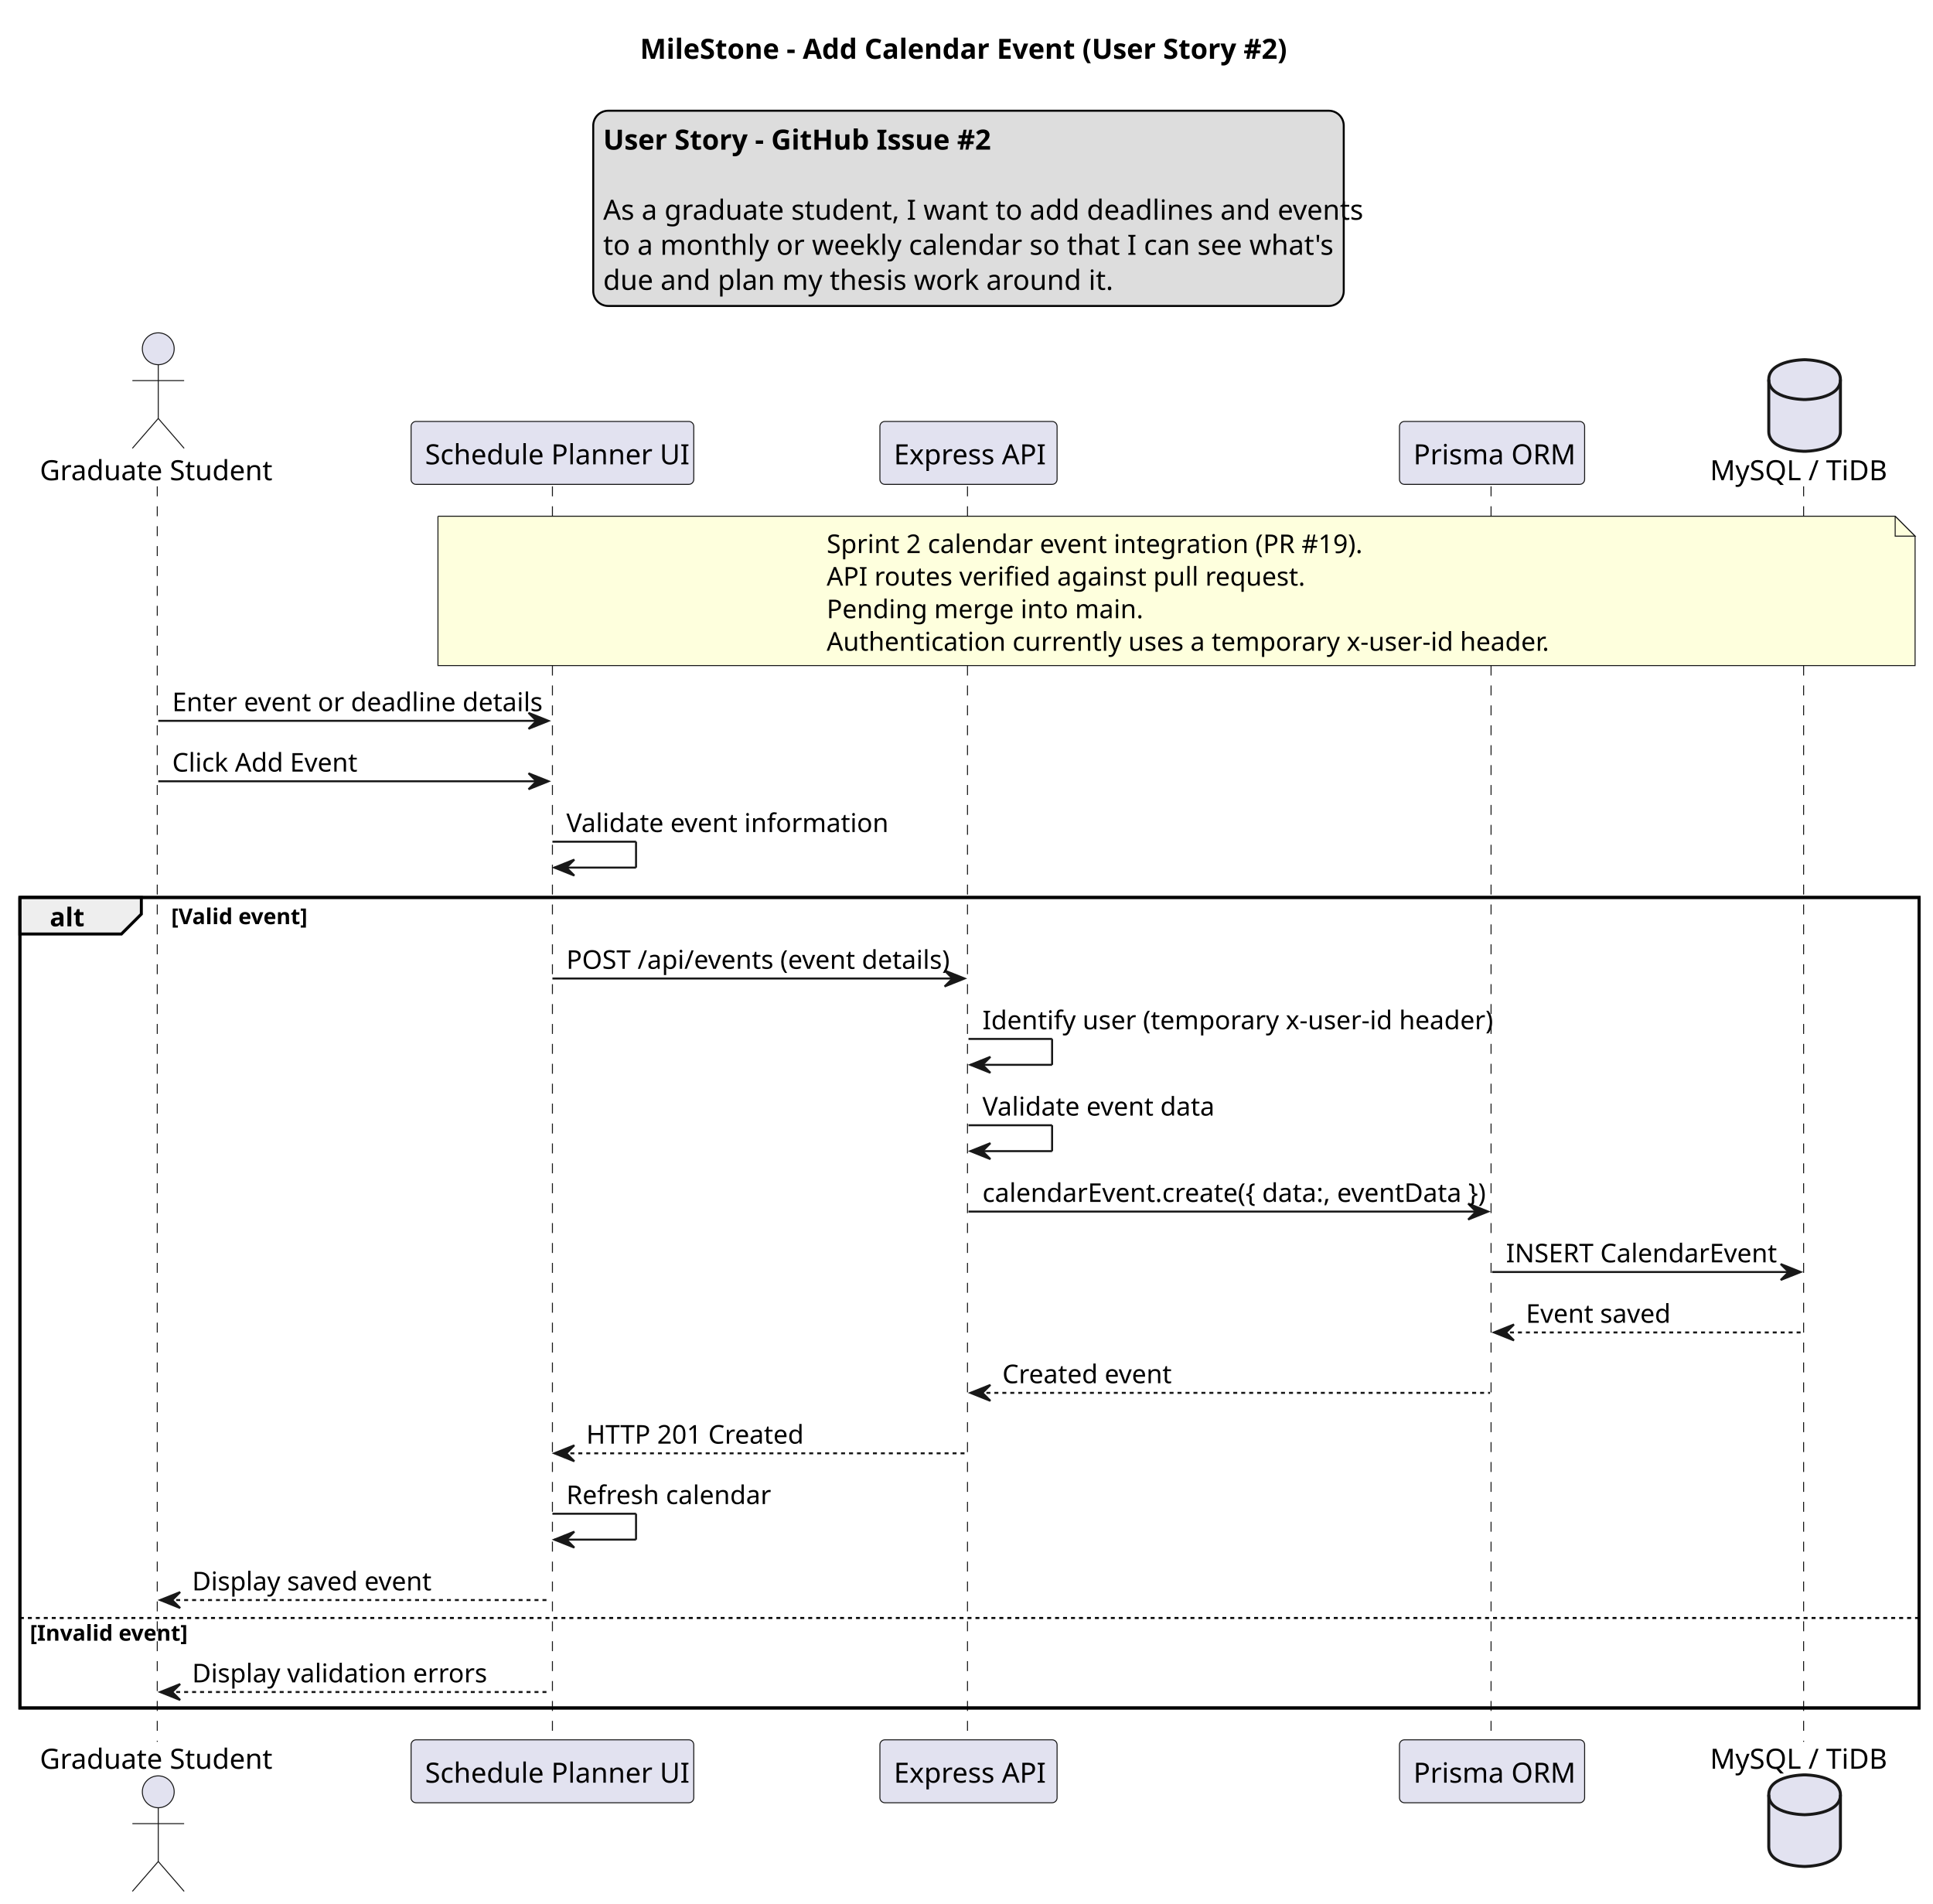
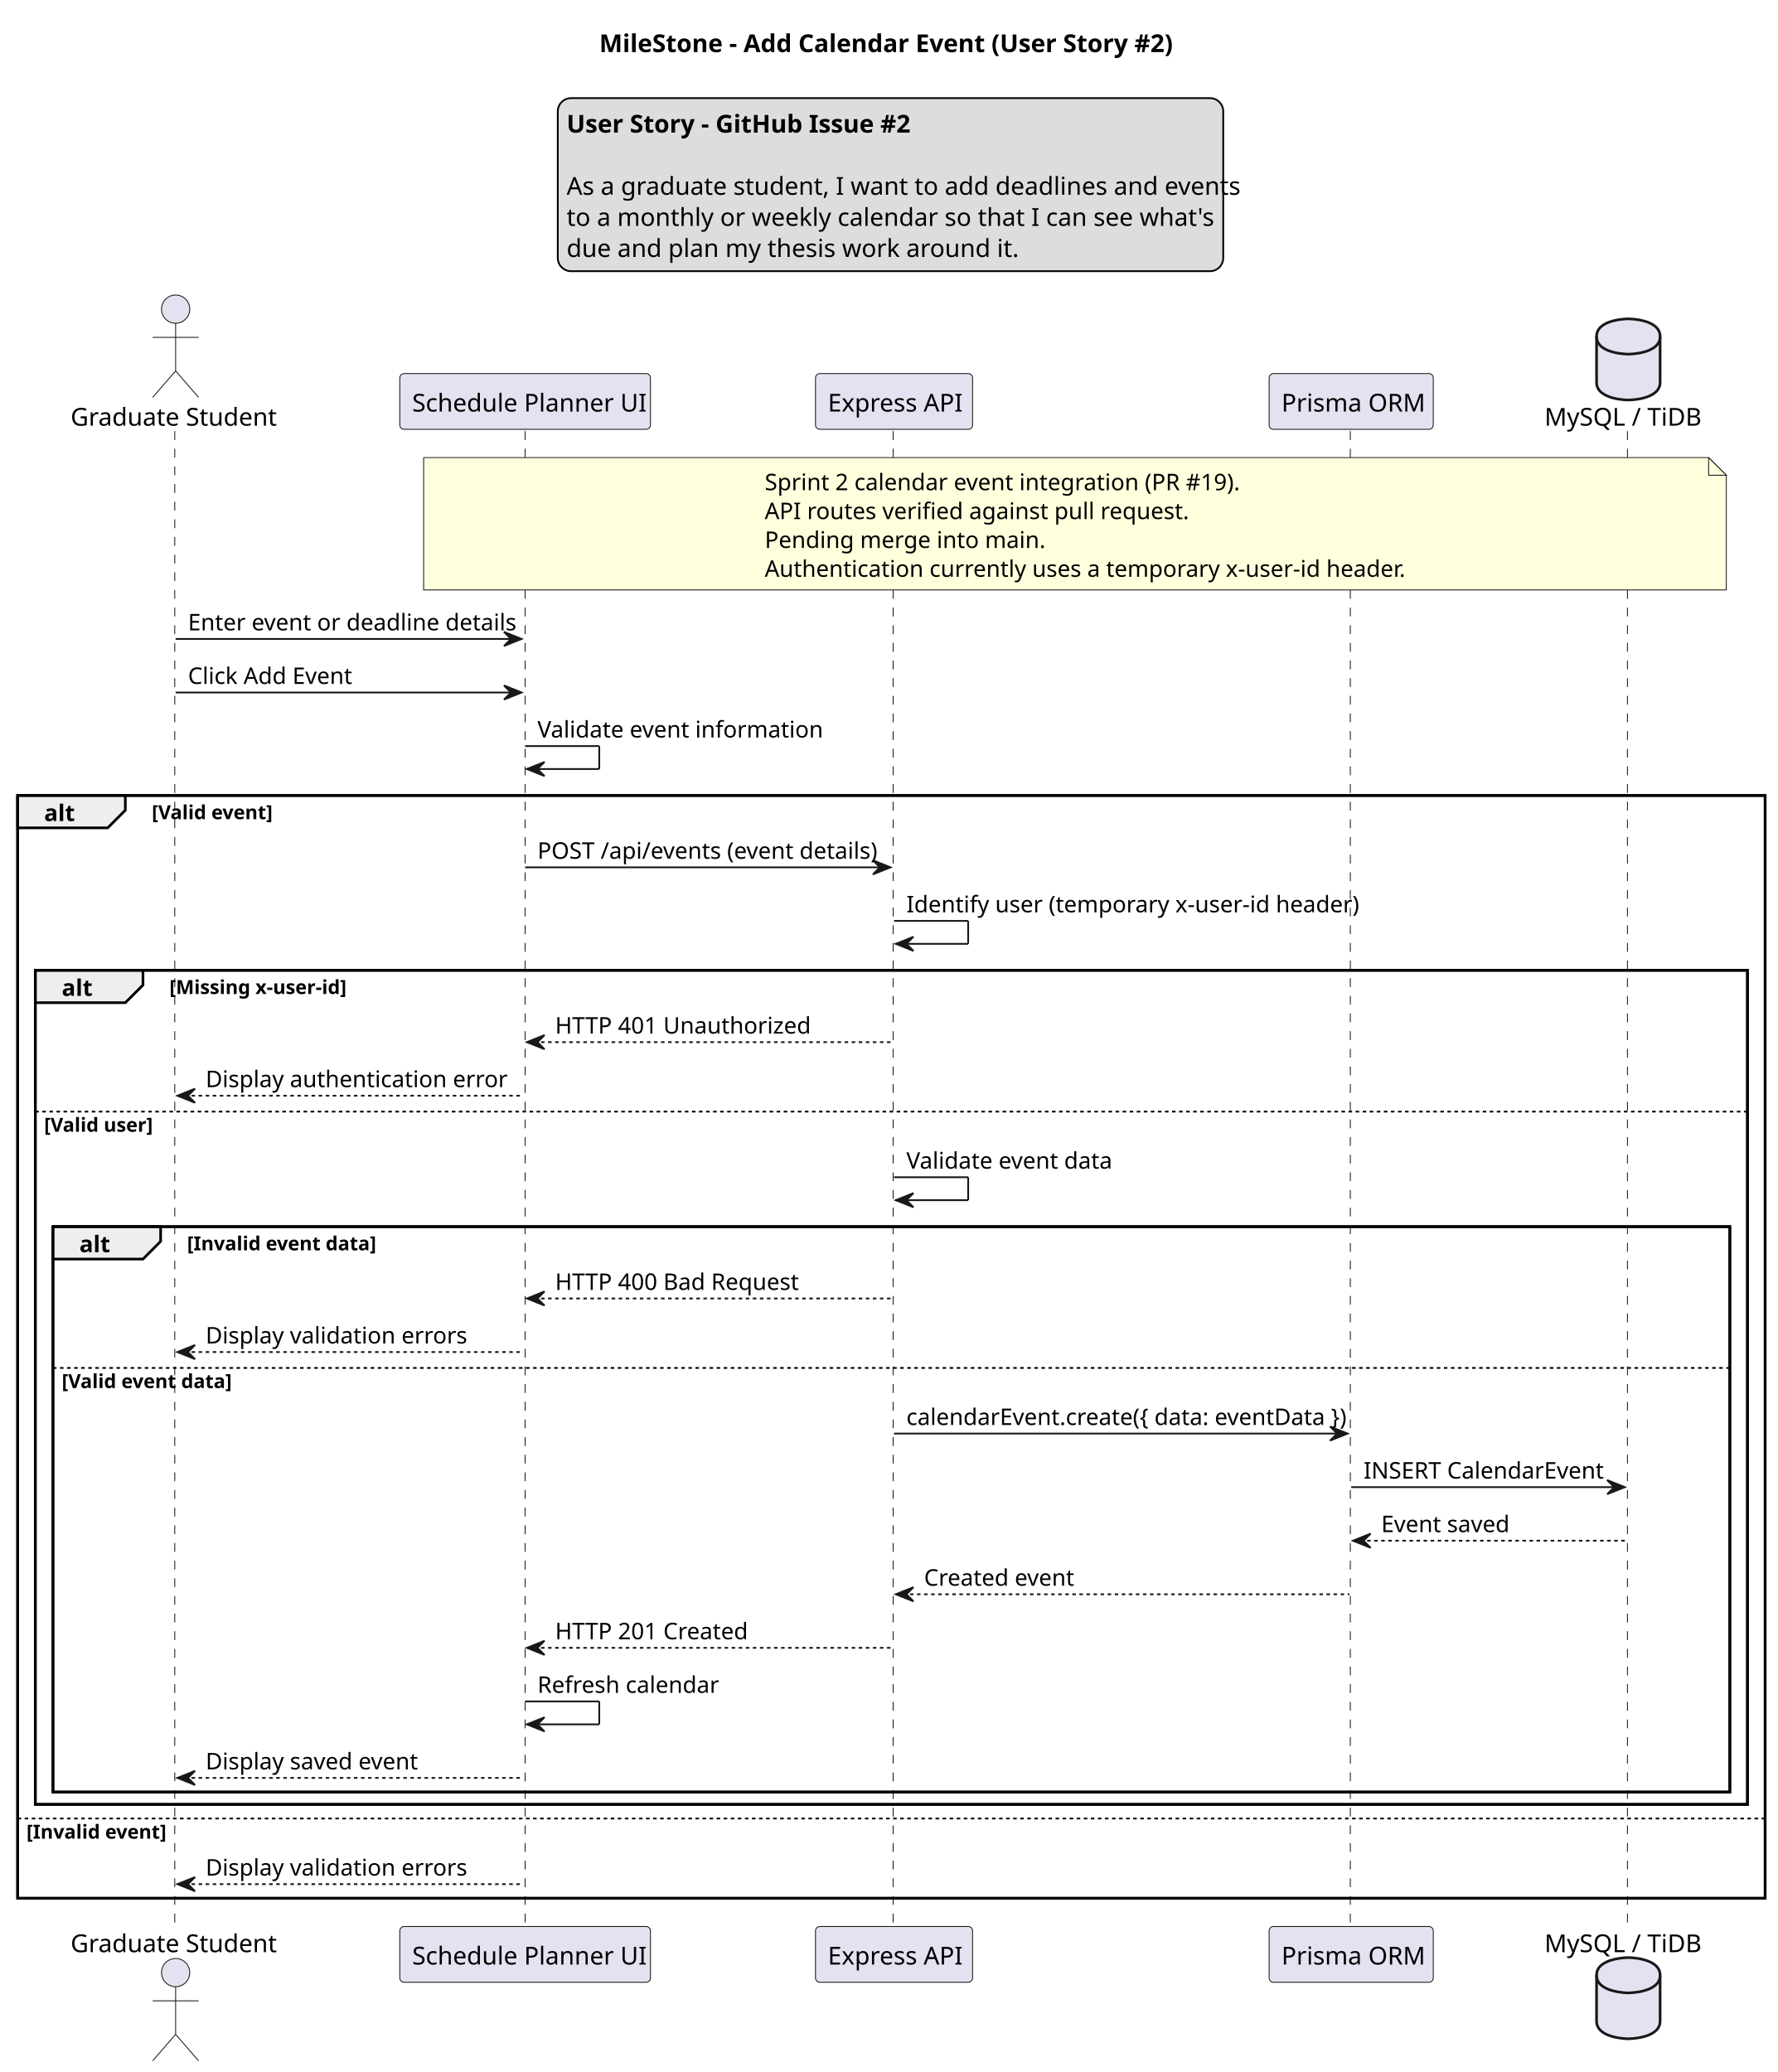
- <svg xmlns="http://www.w3.org/2000/svg" contentStyleType="text/css" height="956px" preserveAspectRatio="none" style="width:971px;height:956px;background:#FFFFFF;" version="1.1" viewBox="0 0 971 956" width="971px" zoomAndPan="magnify">
+ <svg xmlns="http://www.w3.org/2000/svg" contentStyleType="text/css" height="1174px" preserveAspectRatio="none" style="width:1007px;height:1174px;background:#FFFFFF;" version="1.1" viewBox="0 0 1007 1174" width="1007px" zoomAndPan="magnify">
  <defs />
  <g>
-     <text fill="#000000" font-family="sans-serif" font-size="14" font-weight="bold" lengthAdjust="spacing" textLength="330" x="321.5" y="29.533">MileStone - Add Calendar Event (User Story #2)</text>
-     <rect fill="none" height="407.055" style="stroke:#000000;stroke-width:1.5;" width="954" x="10" y="450.727" />
-     <line style="stroke:#181818;stroke-width:0.5;stroke-dasharray:5.0,5.0;" x1="79" x2="79" y1="244.266" y2="874.781" />
-     <line style="stroke:#181818;stroke-width:0.5;stroke-dasharray:5.0,5.0;" x1="277.5" x2="277.5" y1="244.266" y2="874.781" />
-     <line style="stroke:#181818;stroke-width:0.5;stroke-dasharray:5.0,5.0;" x1="486" x2="486" y1="244.266" y2="874.781" />
-     <line style="stroke:#181818;stroke-width:0.5;stroke-dasharray:5.0,5.0;" x1="749" x2="749" y1="244.266" y2="874.781" />
-     <line style="stroke:#181818;stroke-width:0.5;stroke-dasharray:5.0,5.0;" x1="906" x2="906" y1="244.266" y2="874.781" />
-     <text fill="#000000" font-family="sans-serif" font-size="14" lengthAdjust="spacing" textLength="113" x="20" y="241.19">Graduate Student</text>
-     <ellipse cx="79.5" cy="175.156" fill="#E2E2F0" rx="8" ry="8" style="stroke:#181818;stroke-width:0.5;" />
-     <path d="M79.5,183.156 L79.5,210.156 M66.5,191.156 L92.5,191.156 M79.5,210.156 L66.5,225.156 M79.5,210.156 L92.5,225.156 " fill="none" style="stroke:#181818;stroke-width:0.5;" />
-     <text fill="#000000" font-family="sans-serif" font-size="14" lengthAdjust="spacing" textLength="113" x="20" y="888.314">Graduate Student</text>
-     <ellipse cx="79.5" cy="899.891" fill="#E2E2F0" rx="8" ry="8" style="stroke:#181818;stroke-width:0.5;" />
-     <path d="M79.5,907.891 L79.5,934.891 M66.5,915.891 L92.5,915.891 M79.5,934.891 L66.5,949.891 M79.5,934.891 L92.5,949.891 " fill="none" style="stroke:#181818;stroke-width:0.5;" />
-     <rect fill="#E2E2F0" height="31.609" rx="2.5" ry="2.5" style="stroke:#181818;stroke-width:0.5;" width="142" x="206.5" y="211.656" />
-     <text fill="#000000" font-family="sans-serif" font-size="14" lengthAdjust="spacing" textLength="128" x="213.5" y="233.19">Schedule Planner UI</text>
-     <rect fill="#E2E2F0" height="31.609" rx="2.5" ry="2.5" style="stroke:#181818;stroke-width:0.5;" width="142" x="206.5" y="873.781" />
-     <text fill="#000000" font-family="sans-serif" font-size="14" lengthAdjust="spacing" textLength="128" x="213.5" y="895.314">Schedule Planner UI</text>
-     <rect fill="#E2E2F0" height="31.609" rx="2.5" ry="2.5" style="stroke:#181818;stroke-width:0.5;" width="89" x="442" y="211.656" />
-     <text fill="#000000" font-family="sans-serif" font-size="14" lengthAdjust="spacing" textLength="75" x="449" y="233.19">Express API</text>
-     <rect fill="#E2E2F0" height="31.609" rx="2.5" ry="2.5" style="stroke:#181818;stroke-width:0.5;" width="89" x="442" y="873.781" />
-     <text fill="#000000" font-family="sans-serif" font-size="14" lengthAdjust="spacing" textLength="75" x="449" y="895.314">Express API</text>
-     <rect fill="#E2E2F0" height="31.609" rx="2.5" ry="2.5" style="stroke:#181818;stroke-width:0.5;" width="93" x="703" y="211.656" />
-     <text fill="#000000" font-family="sans-serif" font-size="14" lengthAdjust="spacing" textLength="79" x="710" y="233.19">Prisma ORM</text>
-     <rect fill="#E2E2F0" height="31.609" rx="2.5" ry="2.5" style="stroke:#181818;stroke-width:0.5;" width="93" x="703" y="873.781" />
-     <text fill="#000000" font-family="sans-serif" font-size="14" lengthAdjust="spacing" textLength="79" x="710" y="895.314">Prisma ORM</text>
-     <text fill="#000000" font-family="sans-serif" font-size="14" lengthAdjust="spacing" textLength="89" x="859" y="241.19">MySQL / TiDB</text>
-     <path d="M888.5,190.656 C888.5,180.656 906.5,180.656 906.5,180.656 C906.5,180.656 924.5,180.656 924.5,190.656 L924.5,216.656 C924.5,226.656 906.5,226.656 906.5,226.656 C906.5,226.656 888.5,226.656 888.5,216.656 L888.5,190.656 " fill="#E2E2F0" style="stroke:#181818;stroke-width:1.5;" />
-     <path d="M888.5,190.656 C888.5,200.656 906.5,200.656 906.5,200.656 C906.5,200.656 924.5,200.656 924.5,190.656 " fill="none" style="stroke:#181818;stroke-width:1.5;" />
-     <text fill="#000000" font-family="sans-serif" font-size="14" lengthAdjust="spacing" textLength="89" x="859" y="888.314">MySQL / TiDB</text>
-     <path d="M888.5,901.391 C888.5,891.391 906.5,891.391 906.5,891.391 C906.5,891.391 924.5,891.391 924.5,901.391 L924.5,927.391 C924.5,937.391 906.5,937.391 906.5,937.391 C906.5,937.391 888.5,937.391 888.5,927.391 L888.5,901.391 " fill="#E2E2F0" style="stroke:#181818;stroke-width:1.5;" />
-     <path d="M888.5,901.391 C888.5,911.391 906.5,911.391 906.5,911.391 C906.5,911.391 924.5,911.391 924.5,901.391 " fill="none" style="stroke:#181818;stroke-width:1.5;" />
-     <path d="M220,259.266 L220,334.266 L962,334.266 L962,269.266 L952,259.266 L220,259.266 " fill="#FEFFDD" style="stroke:#181818;stroke-width:0.5;" />
-     <path d="M952,259.266 L952,269.266 L962,269.266 L952,259.266 " fill="#FEFFDD" style="stroke:#181818;stroke-width:0.5;" />
-     <text fill="#000000" font-family="sans-serif" font-size="13" lengthAdjust="spacing" textLength="255" x="415.25" y="277.761">Sprint 2 calendar event integration (PR #19).</text>
-     <text fill="#000000" font-family="sans-serif" font-size="13" lengthAdjust="spacing" textLength="225" x="415.25" y="294.112">API routes verified against pull request.</text>
-     <text fill="#000000" font-family="sans-serif" font-size="13" lengthAdjust="spacing" textLength="148" x="415.25" y="310.464">Pending merge into main.</text>
-     <text fill="#000000" font-family="sans-serif" font-size="13" lengthAdjust="spacing" textLength="343" x="415.25" y="326.815">Authentication currently uses a temporary x-user-id header.</text>
-     <polygon fill="#181818" points="265.5,358.023,275.5,362.023,265.5,366.023,269.5,362.023" style="stroke:#181818;stroke-width:1.0;" />
-     <line style="stroke:#181818;stroke-width:1.0;" x1="79.5" x2="271.5" y1="362.023" y2="362.023" />
-     <text fill="#000000" font-family="sans-serif" font-size="13" lengthAdjust="spacing" textLength="174" x="86.5" y="357.167">Enter event or deadline details</text>
-     <polygon fill="#181818" points="265.5,388.375,275.5,392.375,265.5,396.375,269.5,392.375" style="stroke:#181818;stroke-width:1.0;" />
-     <line style="stroke:#181818;stroke-width:1.0;" x1="79.5" x2="271.5" y1="392.375" y2="392.375" />
-     <text fill="#000000" font-family="sans-serif" font-size="13" lengthAdjust="spacing" textLength="92" x="86.5" y="387.519">Click Add Event</text>
-     <line style="stroke:#181818;stroke-width:1.0;" x1="277.5" x2="319.5" y1="422.727" y2="422.727" />
-     <line style="stroke:#181818;stroke-width:1.0;" x1="319.5" x2="319.5" y1="422.727" y2="435.727" />
-     <line style="stroke:#181818;stroke-width:1.0;" x1="278.5" x2="319.5" y1="435.727" y2="435.727" />
-     <polygon fill="#181818" points="288.5,431.727,278.5,435.727,288.5,439.727,284.5,435.727" style="stroke:#181818;stroke-width:1.0;" />
-     <text fill="#000000" font-family="sans-serif" font-size="13" lengthAdjust="spacing" textLength="148" x="284.5" y="417.87">Validate event information</text>
+     <text fill="#000000" font-family="sans-serif" font-size="14" font-weight="bold" lengthAdjust="spacing" textLength="330" x="339.5" y="29.533">MileStone - Add Calendar Event (User Story #2)</text>
+     <rect fill="none" height="624.836" style="stroke:#000000;stroke-width:1.5;" width="990" x="10" y="450.727" />
+     <rect fill="none" height="472.594" style="stroke:#000000;stroke-width:1.5;" width="970" x="20" y="549.781" />
+     <rect fill="none" height="320.352" style="stroke:#000000;stroke-width:1.5;" width="950" x="30" y="695.023" />
+     <line style="stroke:#181818;stroke-width:0.5;stroke-dasharray:5.0,5.0;" x1="99" x2="99" y1="244.266" y2="1092.562" />
+     <line style="stroke:#181818;stroke-width:0.5;stroke-dasharray:5.0,5.0;" x1="297.5" x2="297.5" y1="244.266" y2="1092.562" />
+     <line style="stroke:#181818;stroke-width:0.5;stroke-dasharray:5.0,5.0;" x1="506" x2="506" y1="244.266" y2="1092.562" />
+     <line style="stroke:#181818;stroke-width:0.5;stroke-dasharray:5.0,5.0;" x1="765" x2="765" y1="244.266" y2="1092.562" />
+     <line style="stroke:#181818;stroke-width:0.5;stroke-dasharray:5.0,5.0;" x1="922" x2="922" y1="244.266" y2="1092.562" />
+     <text fill="#000000" font-family="sans-serif" font-size="14" lengthAdjust="spacing" textLength="113" x="40" y="241.19">Graduate Student</text>
+     <ellipse cx="99.5" cy="175.156" fill="#E2E2F0" rx="8" ry="8" style="stroke:#181818;stroke-width:0.5;" />
+     <path d="M99.5,183.156 L99.5,210.156 M86.5,191.156 L112.5,191.156 M99.5,210.156 L86.5,225.156 M99.5,210.156 L112.5,225.156 " fill="none" style="stroke:#181818;stroke-width:0.5;" />
+     <text fill="#000000" font-family="sans-serif" font-size="14" lengthAdjust="spacing" textLength="113" x="40" y="1106.096">Graduate Student</text>
+     <ellipse cx="99.5" cy="1117.672" fill="#E2E2F0" rx="8" ry="8" style="stroke:#181818;stroke-width:0.5;" />
+     <path d="M99.5,1125.672 L99.5,1152.672 M86.5,1133.672 L112.5,1133.672 M99.5,1152.672 L86.5,1167.672 M99.5,1152.672 L112.5,1167.672 " fill="none" style="stroke:#181818;stroke-width:0.5;" />
+     <rect fill="#E2E2F0" height="31.609" rx="2.5" ry="2.5" style="stroke:#181818;stroke-width:0.5;" width="142" x="226.5" y="211.656" />
+     <text fill="#000000" font-family="sans-serif" font-size="14" lengthAdjust="spacing" textLength="128" x="233.5" y="233.19">Schedule Planner UI</text>
+     <rect fill="#E2E2F0" height="31.609" rx="2.5" ry="2.5" style="stroke:#181818;stroke-width:0.5;" width="142" x="226.5" y="1091.562" />
+     <text fill="#000000" font-family="sans-serif" font-size="14" lengthAdjust="spacing" textLength="128" x="233.5" y="1113.096">Schedule Planner UI</text>
+     <rect fill="#E2E2F0" height="31.609" rx="2.5" ry="2.5" style="stroke:#181818;stroke-width:0.5;" width="89" x="462" y="211.656" />
+     <text fill="#000000" font-family="sans-serif" font-size="14" lengthAdjust="spacing" textLength="75" x="469" y="233.19">Express API</text>
+     <rect fill="#E2E2F0" height="31.609" rx="2.5" ry="2.5" style="stroke:#181818;stroke-width:0.5;" width="89" x="462" y="1091.562" />
+     <text fill="#000000" font-family="sans-serif" font-size="14" lengthAdjust="spacing" textLength="75" x="469" y="1113.096">Express API</text>
+     <rect fill="#E2E2F0" height="31.609" rx="2.5" ry="2.5" style="stroke:#181818;stroke-width:0.5;" width="93" x="719" y="211.656" />
+     <text fill="#000000" font-family="sans-serif" font-size="14" lengthAdjust="spacing" textLength="79" x="726" y="233.19">Prisma ORM</text>
+     <rect fill="#E2E2F0" height="31.609" rx="2.5" ry="2.5" style="stroke:#181818;stroke-width:0.5;" width="93" x="719" y="1091.562" />
+     <text fill="#000000" font-family="sans-serif" font-size="14" lengthAdjust="spacing" textLength="79" x="726" y="1113.096">Prisma ORM</text>
+     <text fill="#000000" font-family="sans-serif" font-size="14" lengthAdjust="spacing" textLength="89" x="875" y="241.19">MySQL / TiDB</text>
+     <path d="M904.5,190.656 C904.5,180.656 922.5,180.656 922.5,180.656 C922.5,180.656 940.5,180.656 940.5,190.656 L940.5,216.656 C940.5,226.656 922.5,226.656 922.5,226.656 C922.5,226.656 904.5,226.656 904.5,216.656 L904.5,190.656 " fill="#E2E2F0" style="stroke:#181818;stroke-width:1.5;" />
+     <path d="M904.5,190.656 C904.5,200.656 922.5,200.656 922.5,200.656 C922.5,200.656 940.5,200.656 940.5,190.656 " fill="none" style="stroke:#181818;stroke-width:1.5;" />
+     <text fill="#000000" font-family="sans-serif" font-size="14" lengthAdjust="spacing" textLength="89" x="875" y="1106.096">MySQL / TiDB</text>
+     <path d="M904.5,1119.172 C904.5,1109.172 922.5,1109.172 922.5,1109.172 C922.5,1109.172 940.5,1109.172 940.5,1119.172 L940.5,1145.172 C940.5,1155.172 922.5,1155.172 922.5,1155.172 C922.5,1155.172 904.5,1155.172 904.5,1145.172 L904.5,1119.172 " fill="#E2E2F0" style="stroke:#181818;stroke-width:1.5;" />
+     <path d="M904.5,1119.172 C904.5,1129.172 922.5,1129.172 922.5,1129.172 C922.5,1129.172 940.5,1129.172 940.5,1119.172 " fill="none" style="stroke:#181818;stroke-width:1.5;" />
+     <path d="M240,259.266 L240,334.266 L978,334.266 L978,269.266 L968,259.266 L240,259.266 " fill="#FEFFDD" style="stroke:#181818;stroke-width:0.5;" />
+     <path d="M968,259.266 L968,269.266 L978,269.266 L968,259.266 " fill="#FEFFDD" style="stroke:#181818;stroke-width:0.5;" />
+     <text fill="#000000" font-family="sans-serif" font-size="13" lengthAdjust="spacing" textLength="255" x="433.25" y="277.761">Sprint 2 calendar event integration (PR #19).</text>
+     <text fill="#000000" font-family="sans-serif" font-size="13" lengthAdjust="spacing" textLength="225" x="433.25" y="294.112">API routes verified against pull request.</text>
+     <text fill="#000000" font-family="sans-serif" font-size="13" lengthAdjust="spacing" textLength="148" x="433.25" y="310.464">Pending merge into main.</text>
+     <text fill="#000000" font-family="sans-serif" font-size="13" lengthAdjust="spacing" textLength="343" x="433.25" y="326.815">Authentication currently uses a temporary x-user-id header.</text>
+     <polygon fill="#181818" points="285.5,358.023,295.5,362.023,285.5,366.023,289.5,362.023" style="stroke:#181818;stroke-width:1.0;" />
+     <line style="stroke:#181818;stroke-width:1.0;" x1="99.5" x2="291.5" y1="362.023" y2="362.023" />
+     <text fill="#000000" font-family="sans-serif" font-size="13" lengthAdjust="spacing" textLength="174" x="106.5" y="357.167">Enter event or deadline details</text>
+     <polygon fill="#181818" points="285.5,388.375,295.5,392.375,285.5,396.375,289.5,392.375" style="stroke:#181818;stroke-width:1.0;" />
+     <line style="stroke:#181818;stroke-width:1.0;" x1="99.5" x2="291.5" y1="392.375" y2="392.375" />
+     <text fill="#000000" font-family="sans-serif" font-size="13" lengthAdjust="spacing" textLength="92" x="106.5" y="387.519">Click Add Event</text>
+     <line style="stroke:#181818;stroke-width:1.0;" x1="297.5" x2="339.5" y1="422.727" y2="422.727" />
+     <line style="stroke:#181818;stroke-width:1.0;" x1="339.5" x2="339.5" y1="422.727" y2="435.727" />
+     <line style="stroke:#181818;stroke-width:1.0;" x1="298.5" x2="339.5" y1="435.727" y2="435.727" />
+     <polygon fill="#181818" points="308.5,431.727,298.5,435.727,308.5,439.727,304.5,435.727" style="stroke:#181818;stroke-width:1.0;" />
+     <text fill="#000000" font-family="sans-serif" font-size="13" lengthAdjust="spacing" textLength="148" x="304.5" y="417.87">Validate event information</text>
    <path d="M10,450.727 L71,450.727 L71,459.078 L61,469.078 L10,469.078 L10,450.727 " fill="#EEEEEE" style="stroke:#000000;stroke-width:1.5;" />
-     <rect fill="none" height="407.055" style="stroke:#000000;stroke-width:1.5;" width="954" x="10" y="450.727" />
+     <rect fill="none" height="624.836" style="stroke:#000000;stroke-width:1.5;" width="990" x="10" y="450.727" />
    <text fill="#000000" font-family="sans-serif" font-size="13" font-weight="bold" lengthAdjust="spacing" textLength="16" x="25" y="465.222">alt</text>
    <text fill="#000000" font-family="sans-serif" font-size="11" font-weight="bold" lengthAdjust="spacing" textLength="69" x="86" y="464.146">[Valid event]</text>
-     <polygon fill="#181818" points="474.5,487.43,484.5,491.43,474.5,495.43,478.5,491.43" style="stroke:#181818;stroke-width:1.0;" />
-     <line style="stroke:#181818;stroke-width:1.0;" x1="277.5" x2="480.5" y1="491.43" y2="491.43" />
-     <text fill="#000000" font-family="sans-serif" font-size="13" lengthAdjust="spacing" textLength="185" x="284.5" y="486.573">POST /api/events (event details)</text>
-     <line style="stroke:#181818;stroke-width:1.0;" x1="486.5" x2="528.5" y1="521.781" y2="521.781" />
-     <line style="stroke:#181818;stroke-width:1.0;" x1="528.5" x2="528.5" y1="521.781" y2="534.781" />
-     <line style="stroke:#181818;stroke-width:1.0;" x1="487.5" x2="528.5" y1="534.781" y2="534.781" />
-     <polygon fill="#181818" points="497.5,530.781,487.5,534.781,497.5,538.781,493.5,534.781" style="stroke:#181818;stroke-width:1.0;" />
-     <text fill="#000000" font-family="sans-serif" font-size="13" lengthAdjust="spacing" textLength="237" x="493.5" y="516.925">Identify user (temporary x-user-id header)</text>
-     <line style="stroke:#181818;stroke-width:1.0;" x1="486.5" x2="528.5" y1="565.133" y2="565.133" />
-     <line style="stroke:#181818;stroke-width:1.0;" x1="528.5" x2="528.5" y1="565.133" y2="578.133" />
-     <line style="stroke:#181818;stroke-width:1.0;" x1="487.5" x2="528.5" y1="578.133" y2="578.133" />
-     <polygon fill="#181818" points="497.5,574.133,487.5,578.133,497.5,582.133,493.5,578.133" style="stroke:#181818;stroke-width:1.0;" />
-     <text fill="#000000" font-family="sans-serif" font-size="13" lengthAdjust="spacing" textLength="110" x="493.5" y="560.276">Validate event data</text>
-     <polygon fill="#181818" points="737.5,604.484,747.5,608.484,737.5,612.484,741.5,608.484" style="stroke:#181818;stroke-width:1.0;" />
-     <line style="stroke:#181818;stroke-width:1.0;" x1="486.5" x2="743.5" y1="608.484" y2="608.484" />
-     <text fill="#000000" font-family="sans-serif" font-size="13" lengthAdjust="spacing" textLength="239" x="493.5" y="603.628">calendarEvent.create({ data:, eventData })</text>
-     <polygon fill="#181818" points="894.5,634.836,904.5,638.836,894.5,642.836,898.5,638.836" style="stroke:#181818;stroke-width:1.0;" />
-     <line style="stroke:#181818;stroke-width:1.0;" x1="749.5" x2="900.5" y1="638.836" y2="638.836" />
-     <text fill="#000000" font-family="sans-serif" font-size="13" lengthAdjust="spacing" textLength="133" x="756.5" y="633.98">INSERT CalendarEvent</text>
-     <polygon fill="#181818" points="760.5,665.188,750.5,669.188,760.5,673.188,756.5,669.188" style="stroke:#181818;stroke-width:1.0;" />
-     <line style="stroke:#181818;stroke-width:1.0;stroke-dasharray:2.0,2.0;" x1="754.5" x2="905.5" y1="669.188" y2="669.188" />
-     <text fill="#000000" font-family="sans-serif" font-size="13" lengthAdjust="spacing" textLength="69" x="766.5" y="664.331">Event saved</text>
-     <polygon fill="#181818" points="497.5,695.539,487.5,699.539,497.5,703.539,493.5,699.539" style="stroke:#181818;stroke-width:1.0;" />
-     <line style="stroke:#181818;stroke-width:1.0;stroke-dasharray:2.0,2.0;" x1="491.5" x2="748.5" y1="699.539" y2="699.539" />
-     <text fill="#000000" font-family="sans-serif" font-size="13" lengthAdjust="spacing" textLength="79" x="503.5" y="694.683">Created event</text>
-     <polygon fill="#181818" points="288.5,725.891,278.5,729.891,288.5,733.891,284.5,729.891" style="stroke:#181818;stroke-width:1.0;" />
-     <line style="stroke:#181818;stroke-width:1.0;stroke-dasharray:2.0,2.0;" x1="282.5" x2="485.5" y1="729.891" y2="729.891" />
-     <text fill="#000000" font-family="sans-serif" font-size="13" lengthAdjust="spacing" textLength="106" x="294.5" y="725.034">HTTP 201 Created</text>
-     <line style="stroke:#181818;stroke-width:1.0;" x1="277.5" x2="319.5" y1="760.242" y2="760.242" />
-     <line style="stroke:#181818;stroke-width:1.0;" x1="319.5" x2="319.5" y1="760.242" y2="773.242" />
-     <line style="stroke:#181818;stroke-width:1.0;" x1="278.5" x2="319.5" y1="773.242" y2="773.242" />
-     <polygon fill="#181818" points="288.5,769.242,278.5,773.242,288.5,777.242,284.5,773.242" style="stroke:#181818;stroke-width:1.0;" />
-     <text fill="#000000" font-family="sans-serif" font-size="13" lengthAdjust="spacing" textLength="97" x="284.5" y="755.386">Refresh calendar</text>
-     <polygon fill="#181818" points="90.5,799.594,80.5,803.594,90.5,807.594,86.5,803.594" style="stroke:#181818;stroke-width:1.0;" />
-     <line style="stroke:#181818;stroke-width:1.0;stroke-dasharray:2.0,2.0;" x1="84.5" x2="276.5" y1="803.594" y2="803.594" />
-     <text fill="#000000" font-family="sans-serif" font-size="13" lengthAdjust="spacing" textLength="114" x="96.5" y="798.737">Display saved event</text>
-     <line style="stroke:#000000;stroke-width:1.0;stroke-dasharray:2.0,2.0;" x1="10" x2="964" y1="812.594" y2="812.594" />
-     <text fill="#000000" font-family="sans-serif" font-size="11" font-weight="bold" lengthAdjust="spacing" textLength="77" x="15" y="824.013">[Invalid event]</text>
-     <polygon fill="#181818" points="90.5,845.781,80.5,849.781,90.5,853.781,86.5,849.781" style="stroke:#181818;stroke-width:1.0;" />
-     <line style="stroke:#181818;stroke-width:1.0;stroke-dasharray:2.0,2.0;" x1="84.5" x2="276.5" y1="849.781" y2="849.781" />
-     <text fill="#000000" font-family="sans-serif" font-size="13" lengthAdjust="spacing" textLength="137" x="96.5" y="844.925">Display validation errors</text>
-     <rect fill="#DDDDDD" height="98.047" id="_legend" rx="7.5" ry="7.5" style="stroke:#000000;stroke-width:1.0;" width="377" x="298" y="55.609" />
-     <text fill="#000000" font-family="sans-serif" font-size="14" font-weight="bold" lengthAdjust="spacing" textLength="196" x="303" y="75.143">User Story - GitHub Issue #2</text>
-     <text fill="#000000" font-family="sans-serif" font-size="14" lengthAdjust="spacing" textLength="4" x="303" y="92.752"> </text>
-     <text fill="#000000" font-family="sans-serif" font-size="14" lengthAdjust="spacing" textLength="367" x="303" y="110.361">As a graduate student, I want to add deadlines and events</text>
-     <text fill="#000000" font-family="sans-serif" font-size="14" lengthAdjust="spacing" textLength="350" x="303" y="127.971">to a monthly or weekly calendar so that I can see what's</text>
-     <text fill="#000000" font-family="sans-serif" font-size="14" lengthAdjust="spacing" textLength="243" x="303" y="145.58">due and plan my thesis work around it.</text>
+     <polygon fill="#181818" points="494.5,487.43,504.5,491.43,494.5,495.43,498.5,491.43" style="stroke:#181818;stroke-width:1.0;" />
+     <line style="stroke:#181818;stroke-width:1.0;" x1="297.5" x2="500.5" y1="491.43" y2="491.43" />
+     <text fill="#000000" font-family="sans-serif" font-size="13" lengthAdjust="spacing" textLength="185" x="304.5" y="486.573">POST /api/events (event details)</text>
+     <line style="stroke:#181818;stroke-width:1.0;" x1="506.5" x2="548.5" y1="521.781" y2="521.781" />
+     <line style="stroke:#181818;stroke-width:1.0;" x1="548.5" x2="548.5" y1="521.781" y2="534.781" />
+     <line style="stroke:#181818;stroke-width:1.0;" x1="507.5" x2="548.5" y1="534.781" y2="534.781" />
+     <polygon fill="#181818" points="517.5,530.781,507.5,534.781,517.5,538.781,513.5,534.781" style="stroke:#181818;stroke-width:1.0;" />
+     <text fill="#000000" font-family="sans-serif" font-size="13" lengthAdjust="spacing" textLength="237" x="513.5" y="516.925">Identify user (temporary x-user-id header)</text>
+     <path d="M20,549.781 L81,549.781 L81,558.133 L71,568.133 L20,568.133 L20,549.781 " fill="#EEEEEE" style="stroke:#000000;stroke-width:1.5;" />
+     <rect fill="none" height="472.594" style="stroke:#000000;stroke-width:1.5;" width="970" x="20" y="549.781" />
+     <text fill="#000000" font-family="sans-serif" font-size="13" font-weight="bold" lengthAdjust="spacing" textLength="16" x="35" y="564.276">alt</text>
+     <text fill="#000000" font-family="sans-serif" font-size="11" font-weight="bold" lengthAdjust="spacing" textLength="105" x="96" y="563.2">[Missing x-user-id]</text>
+     <polygon fill="#181818" points="308.5,586.484,298.5,590.484,308.5,594.484,304.5,590.484" style="stroke:#181818;stroke-width:1.0;" />
+     <line style="stroke:#181818;stroke-width:1.0;stroke-dasharray:2.0,2.0;" x1="302.5" x2="505.5" y1="590.484" y2="590.484" />
+     <text fill="#000000" font-family="sans-serif" font-size="13" lengthAdjust="spacing" textLength="137" x="314.5" y="585.628">HTTP 401 Unauthorized</text>
+     <polygon fill="#181818" points="110.5,616.836,100.5,620.836,110.5,624.836,106.5,620.836" style="stroke:#181818;stroke-width:1.0;" />
+     <line style="stroke:#181818;stroke-width:1.0;stroke-dasharray:2.0,2.0;" x1="104.5" x2="296.5" y1="620.836" y2="620.836" />
+     <text fill="#000000" font-family="sans-serif" font-size="13" lengthAdjust="spacing" textLength="158" x="116.5" y="615.98">Display authentication error</text>
+     <line style="stroke:#000000;stroke-width:1.0;stroke-dasharray:2.0,2.0;" x1="20" x2="990" y1="629.836" y2="629.836" />
+     <text fill="#000000" font-family="sans-serif" font-size="11" font-weight="bold" lengthAdjust="spacing" textLength="64" x="25" y="641.255">[Valid user]</text>
+     <line style="stroke:#181818;stroke-width:1.0;" x1="506.5" x2="548.5" y1="667.023" y2="667.023" />
+     <line style="stroke:#181818;stroke-width:1.0;" x1="548.5" x2="548.5" y1="667.023" y2="680.023" />
+     <line style="stroke:#181818;stroke-width:1.0;" x1="507.5" x2="548.5" y1="680.023" y2="680.023" />
+     <polygon fill="#181818" points="517.5,676.023,507.5,680.023,517.5,684.023,513.5,680.023" style="stroke:#181818;stroke-width:1.0;" />
+     <text fill="#000000" font-family="sans-serif" font-size="13" lengthAdjust="spacing" textLength="110" x="513.5" y="662.167">Validate event data</text>
+     <path d="M30,695.023 L91,695.023 L91,703.375 L81,713.375 L30,713.375 L30,695.023 " fill="#EEEEEE" style="stroke:#000000;stroke-width:1.5;" />
+     <rect fill="none" height="320.352" style="stroke:#000000;stroke-width:1.5;" width="950" x="30" y="695.023" />
+     <text fill="#000000" font-family="sans-serif" font-size="13" font-weight="bold" lengthAdjust="spacing" textLength="16" x="45" y="709.519">alt</text>
+     <text fill="#000000" font-family="sans-serif" font-size="11" font-weight="bold" lengthAdjust="spacing" textLength="103" x="106" y="708.442">[Invalid event data]</text>
+     <polygon fill="#181818" points="308.5,731.727,298.5,735.727,308.5,739.727,304.5,735.727" style="stroke:#181818;stroke-width:1.0;" />
+     <line style="stroke:#181818;stroke-width:1.0;stroke-dasharray:2.0,2.0;" x1="302.5" x2="505.5" y1="735.727" y2="735.727" />
+     <text fill="#000000" font-family="sans-serif" font-size="13" lengthAdjust="spacing" textLength="136" x="314.5" y="730.87">HTTP 400 Bad Request</text>
+     <polygon fill="#181818" points="110.5,762.078,100.5,766.078,110.5,770.078,106.5,766.078" style="stroke:#181818;stroke-width:1.0;" />
+     <line style="stroke:#181818;stroke-width:1.0;stroke-dasharray:2.0,2.0;" x1="104.5" x2="296.5" y1="766.078" y2="766.078" />
+     <text fill="#000000" font-family="sans-serif" font-size="13" lengthAdjust="spacing" textLength="137" x="116.5" y="761.222">Display validation errors</text>
+     <line style="stroke:#000000;stroke-width:1.0;stroke-dasharray:2.0,2.0;" x1="30" x2="980" y1="775.078" y2="775.078" />
+     <text fill="#000000" font-family="sans-serif" font-size="11" font-weight="bold" lengthAdjust="spacing" textLength="95" x="35" y="786.497">[Valid event data]</text>
+     <polygon fill="#181818" points="753.5,808.266,763.5,812.266,753.5,816.266,757.5,812.266" style="stroke:#181818;stroke-width:1.0;" />
+     <line style="stroke:#181818;stroke-width:1.0;" x1="506.5" x2="759.5" y1="812.266" y2="812.266" />
+     <text fill="#000000" font-family="sans-serif" font-size="13" lengthAdjust="spacing" textLength="235" x="513.5" y="807.409">calendarEvent.create({ data: eventData })</text>
+     <polygon fill="#181818" points="910.5,838.617,920.5,842.617,910.5,846.617,914.5,842.617" style="stroke:#181818;stroke-width:1.0;" />
+     <line style="stroke:#181818;stroke-width:1.0;" x1="765.5" x2="916.5" y1="842.617" y2="842.617" />
+     <text fill="#000000" font-family="sans-serif" font-size="13" lengthAdjust="spacing" textLength="133" x="772.5" y="837.761">INSERT CalendarEvent</text>
+     <polygon fill="#181818" points="776.5,868.969,766.5,872.969,776.5,876.969,772.5,872.969" style="stroke:#181818;stroke-width:1.0;" />
+     <line style="stroke:#181818;stroke-width:1.0;stroke-dasharray:2.0,2.0;" x1="770.5" x2="921.5" y1="872.969" y2="872.969" />
+     <text fill="#000000" font-family="sans-serif" font-size="13" lengthAdjust="spacing" textLength="69" x="782.5" y="868.112">Event saved</text>
+     <polygon fill="#181818" points="517.5,899.32,507.5,903.32,517.5,907.32,513.5,903.32" style="stroke:#181818;stroke-width:1.0;" />
+     <line style="stroke:#181818;stroke-width:1.0;stroke-dasharray:2.0,2.0;" x1="511.5" x2="764.5" y1="903.32" y2="903.32" />
+     <text fill="#000000" font-family="sans-serif" font-size="13" lengthAdjust="spacing" textLength="79" x="523.5" y="898.464">Created event</text>
+     <polygon fill="#181818" points="308.5,929.672,298.5,933.672,308.5,937.672,304.5,933.672" style="stroke:#181818;stroke-width:1.0;" />
+     <line style="stroke:#181818;stroke-width:1.0;stroke-dasharray:2.0,2.0;" x1="302.5" x2="505.5" y1="933.672" y2="933.672" />
+     <text fill="#000000" font-family="sans-serif" font-size="13" lengthAdjust="spacing" textLength="106" x="314.5" y="928.815">HTTP 201 Created</text>
+     <line style="stroke:#181818;stroke-width:1.0;" x1="297.5" x2="339.5" y1="964.023" y2="964.023" />
+     <line style="stroke:#181818;stroke-width:1.0;" x1="339.5" x2="339.5" y1="964.023" y2="977.023" />
+     <line style="stroke:#181818;stroke-width:1.0;" x1="298.5" x2="339.5" y1="977.023" y2="977.023" />
+     <polygon fill="#181818" points="308.5,973.023,298.5,977.023,308.5,981.023,304.5,977.023" style="stroke:#181818;stroke-width:1.0;" />
+     <text fill="#000000" font-family="sans-serif" font-size="13" lengthAdjust="spacing" textLength="97" x="304.5" y="959.167">Refresh calendar</text>
+     <polygon fill="#181818" points="110.5,1003.375,100.5,1007.375,110.5,1011.375,106.5,1007.375" style="stroke:#181818;stroke-width:1.0;" />
+     <line style="stroke:#181818;stroke-width:1.0;stroke-dasharray:2.0,2.0;" x1="104.5" x2="296.5" y1="1007.375" y2="1007.375" />
+     <text fill="#000000" font-family="sans-serif" font-size="13" lengthAdjust="spacing" textLength="114" x="116.5" y="1002.519">Display saved event</text>
+     <line style="stroke:#000000;stroke-width:1.0;stroke-dasharray:2.0,2.0;" x1="10" x2="1000" y1="1030.375" y2="1030.375" />
+     <text fill="#000000" font-family="sans-serif" font-size="11" font-weight="bold" lengthAdjust="spacing" textLength="77" x="15" y="1041.794">[Invalid event]</text>
+     <polygon fill="#181818" points="110.5,1063.562,100.5,1067.562,110.5,1071.562,106.5,1067.562" style="stroke:#181818;stroke-width:1.0;" />
+     <line style="stroke:#181818;stroke-width:1.0;stroke-dasharray:2.0,2.0;" x1="104.5" x2="296.5" y1="1067.562" y2="1067.562" />
+     <text fill="#000000" font-family="sans-serif" font-size="13" lengthAdjust="spacing" textLength="137" x="116.5" y="1062.706">Display validation errors</text>
+     <rect fill="#DDDDDD" height="98.047" id="_legend" rx="7.5" ry="7.5" style="stroke:#000000;stroke-width:1.0;" width="377" x="316" y="55.609" />
+     <text fill="#000000" font-family="sans-serif" font-size="14" font-weight="bold" lengthAdjust="spacing" textLength="196" x="321" y="75.143">User Story - GitHub Issue #2</text>
+     <text fill="#000000" font-family="sans-serif" font-size="14" lengthAdjust="spacing" textLength="4" x="321" y="92.752"> </text>
+     <text fill="#000000" font-family="sans-serif" font-size="14" lengthAdjust="spacing" textLength="367" x="321" y="110.361">As a graduate student, I want to add deadlines and events</text>
+     <text fill="#000000" font-family="sans-serif" font-size="14" lengthAdjust="spacing" textLength="350" x="321" y="127.971">to a monthly or weekly calendar so that I can see what's</text>
+     <text fill="#000000" font-family="sans-serif" font-size="14" lengthAdjust="spacing" textLength="243" x="321" y="145.58">due and plan my thesis work around it.</text>
  </g>
</svg>
